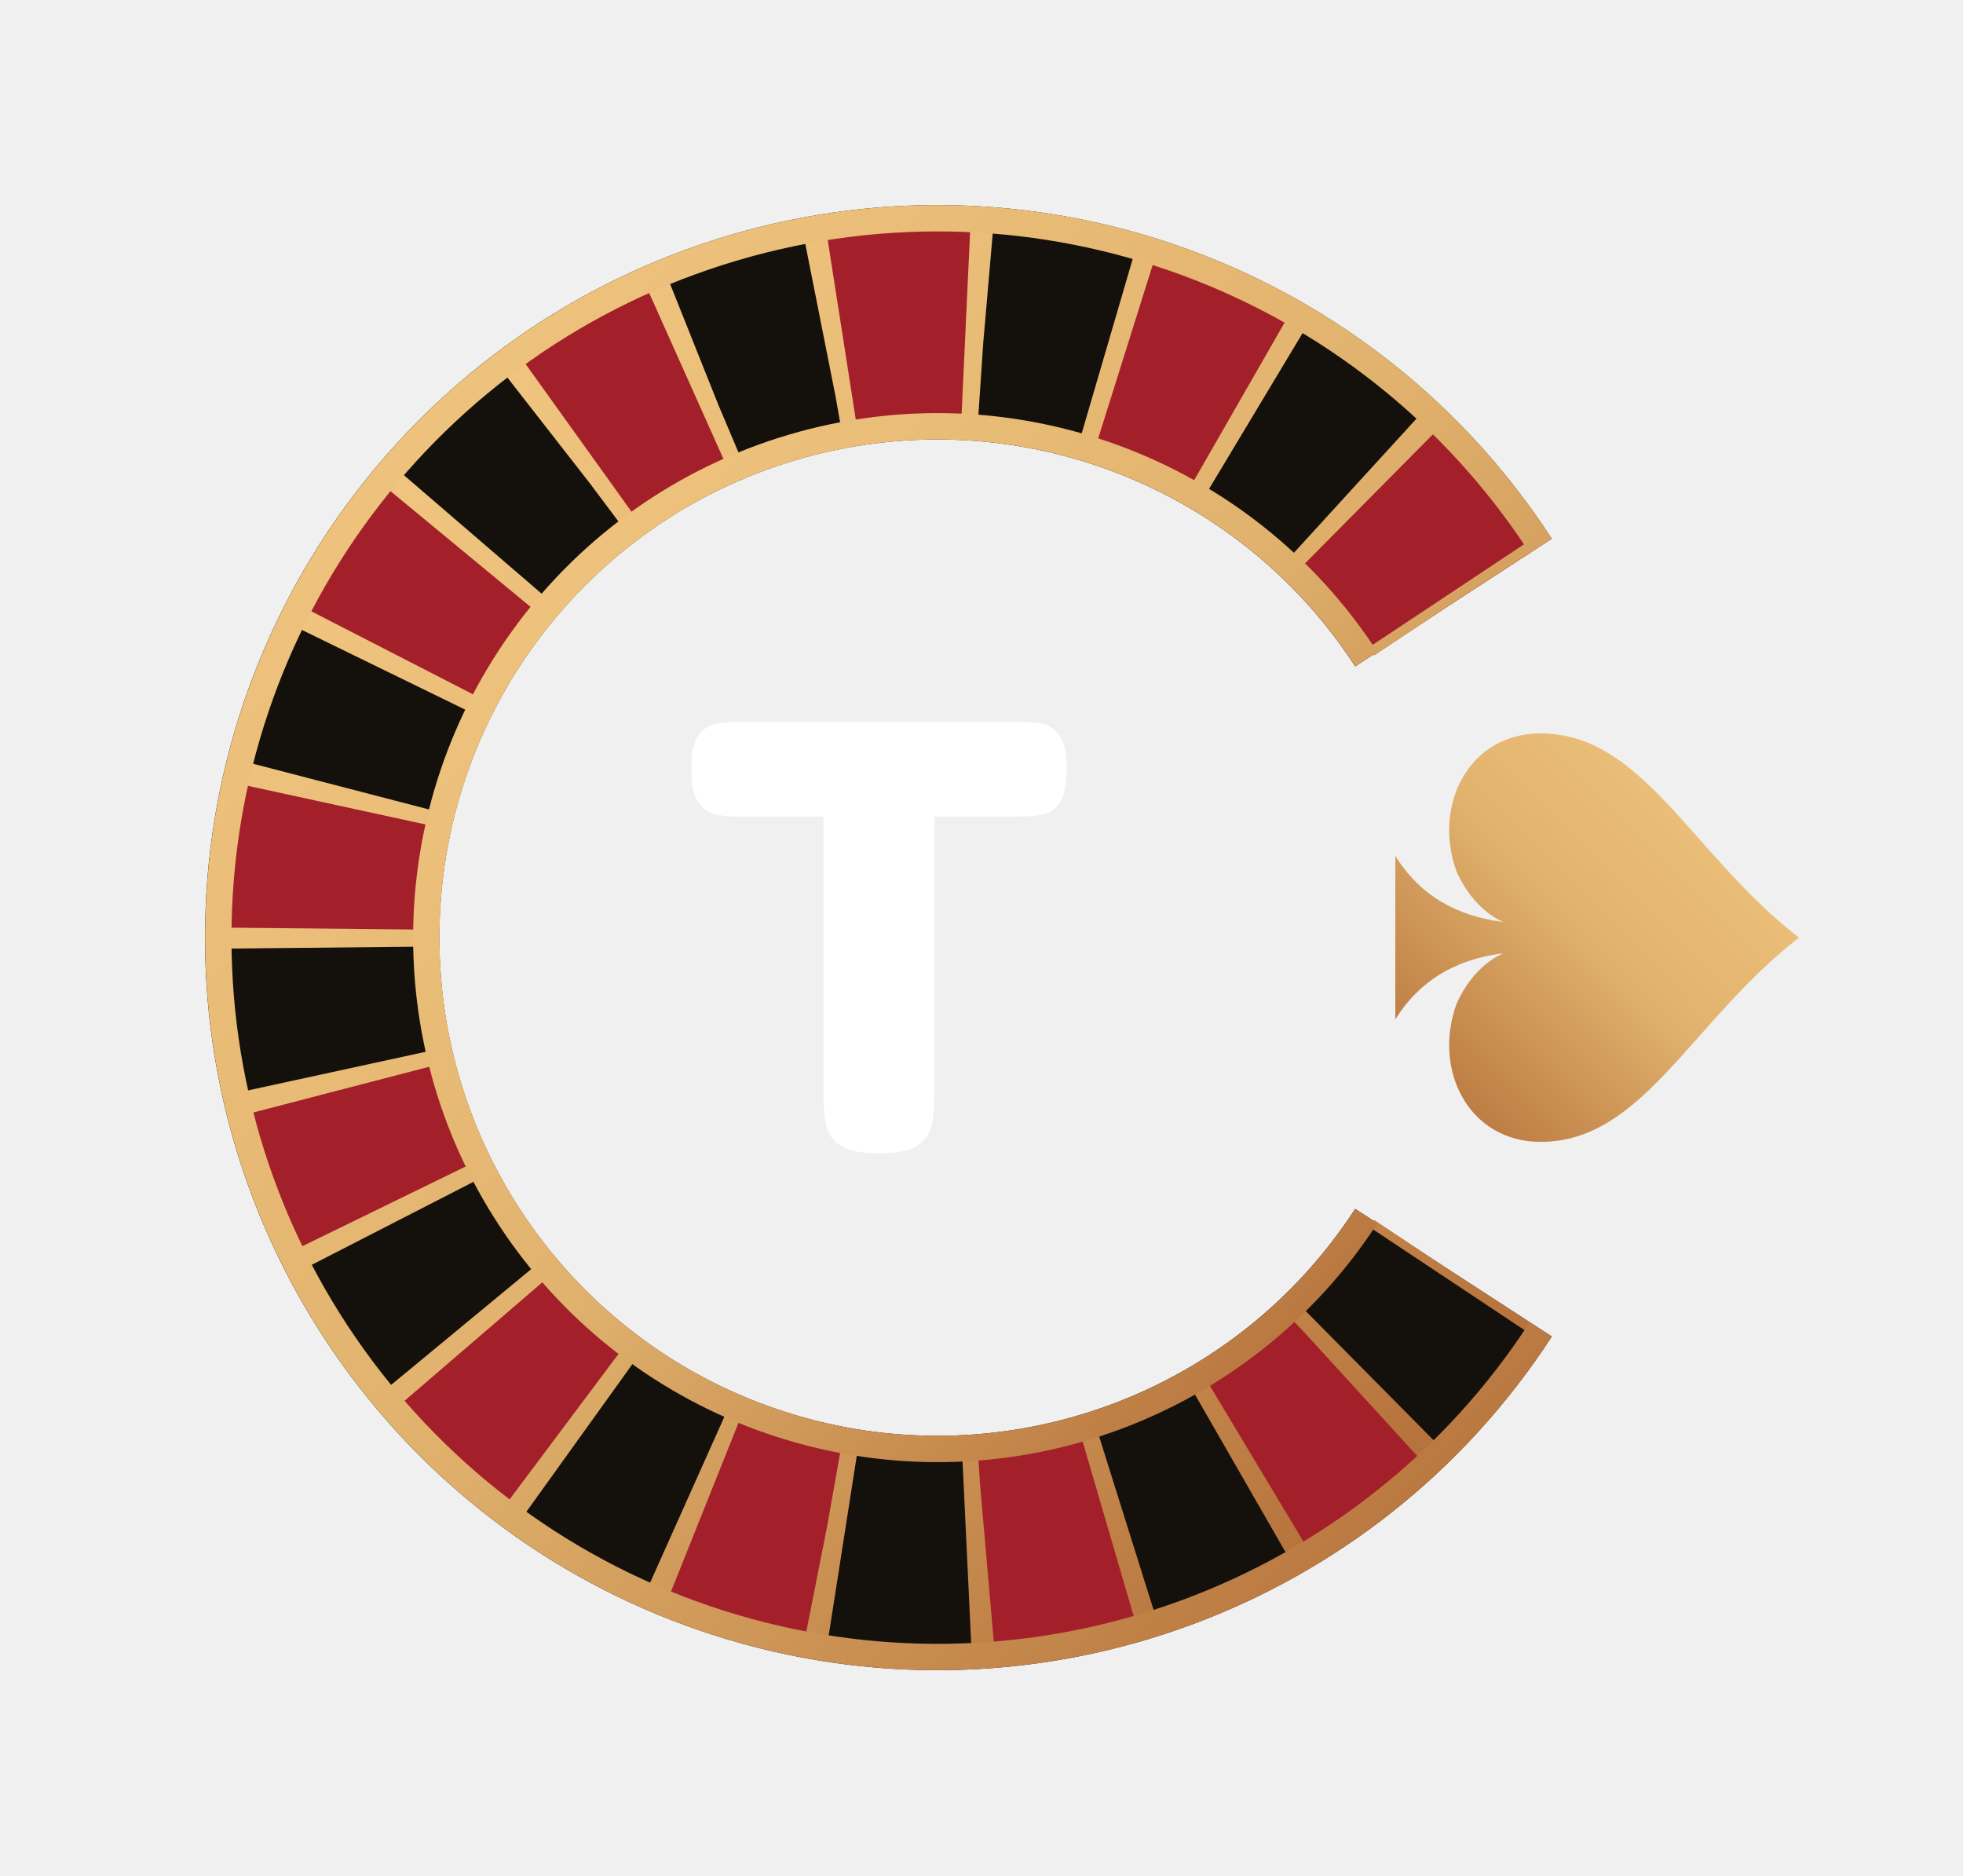
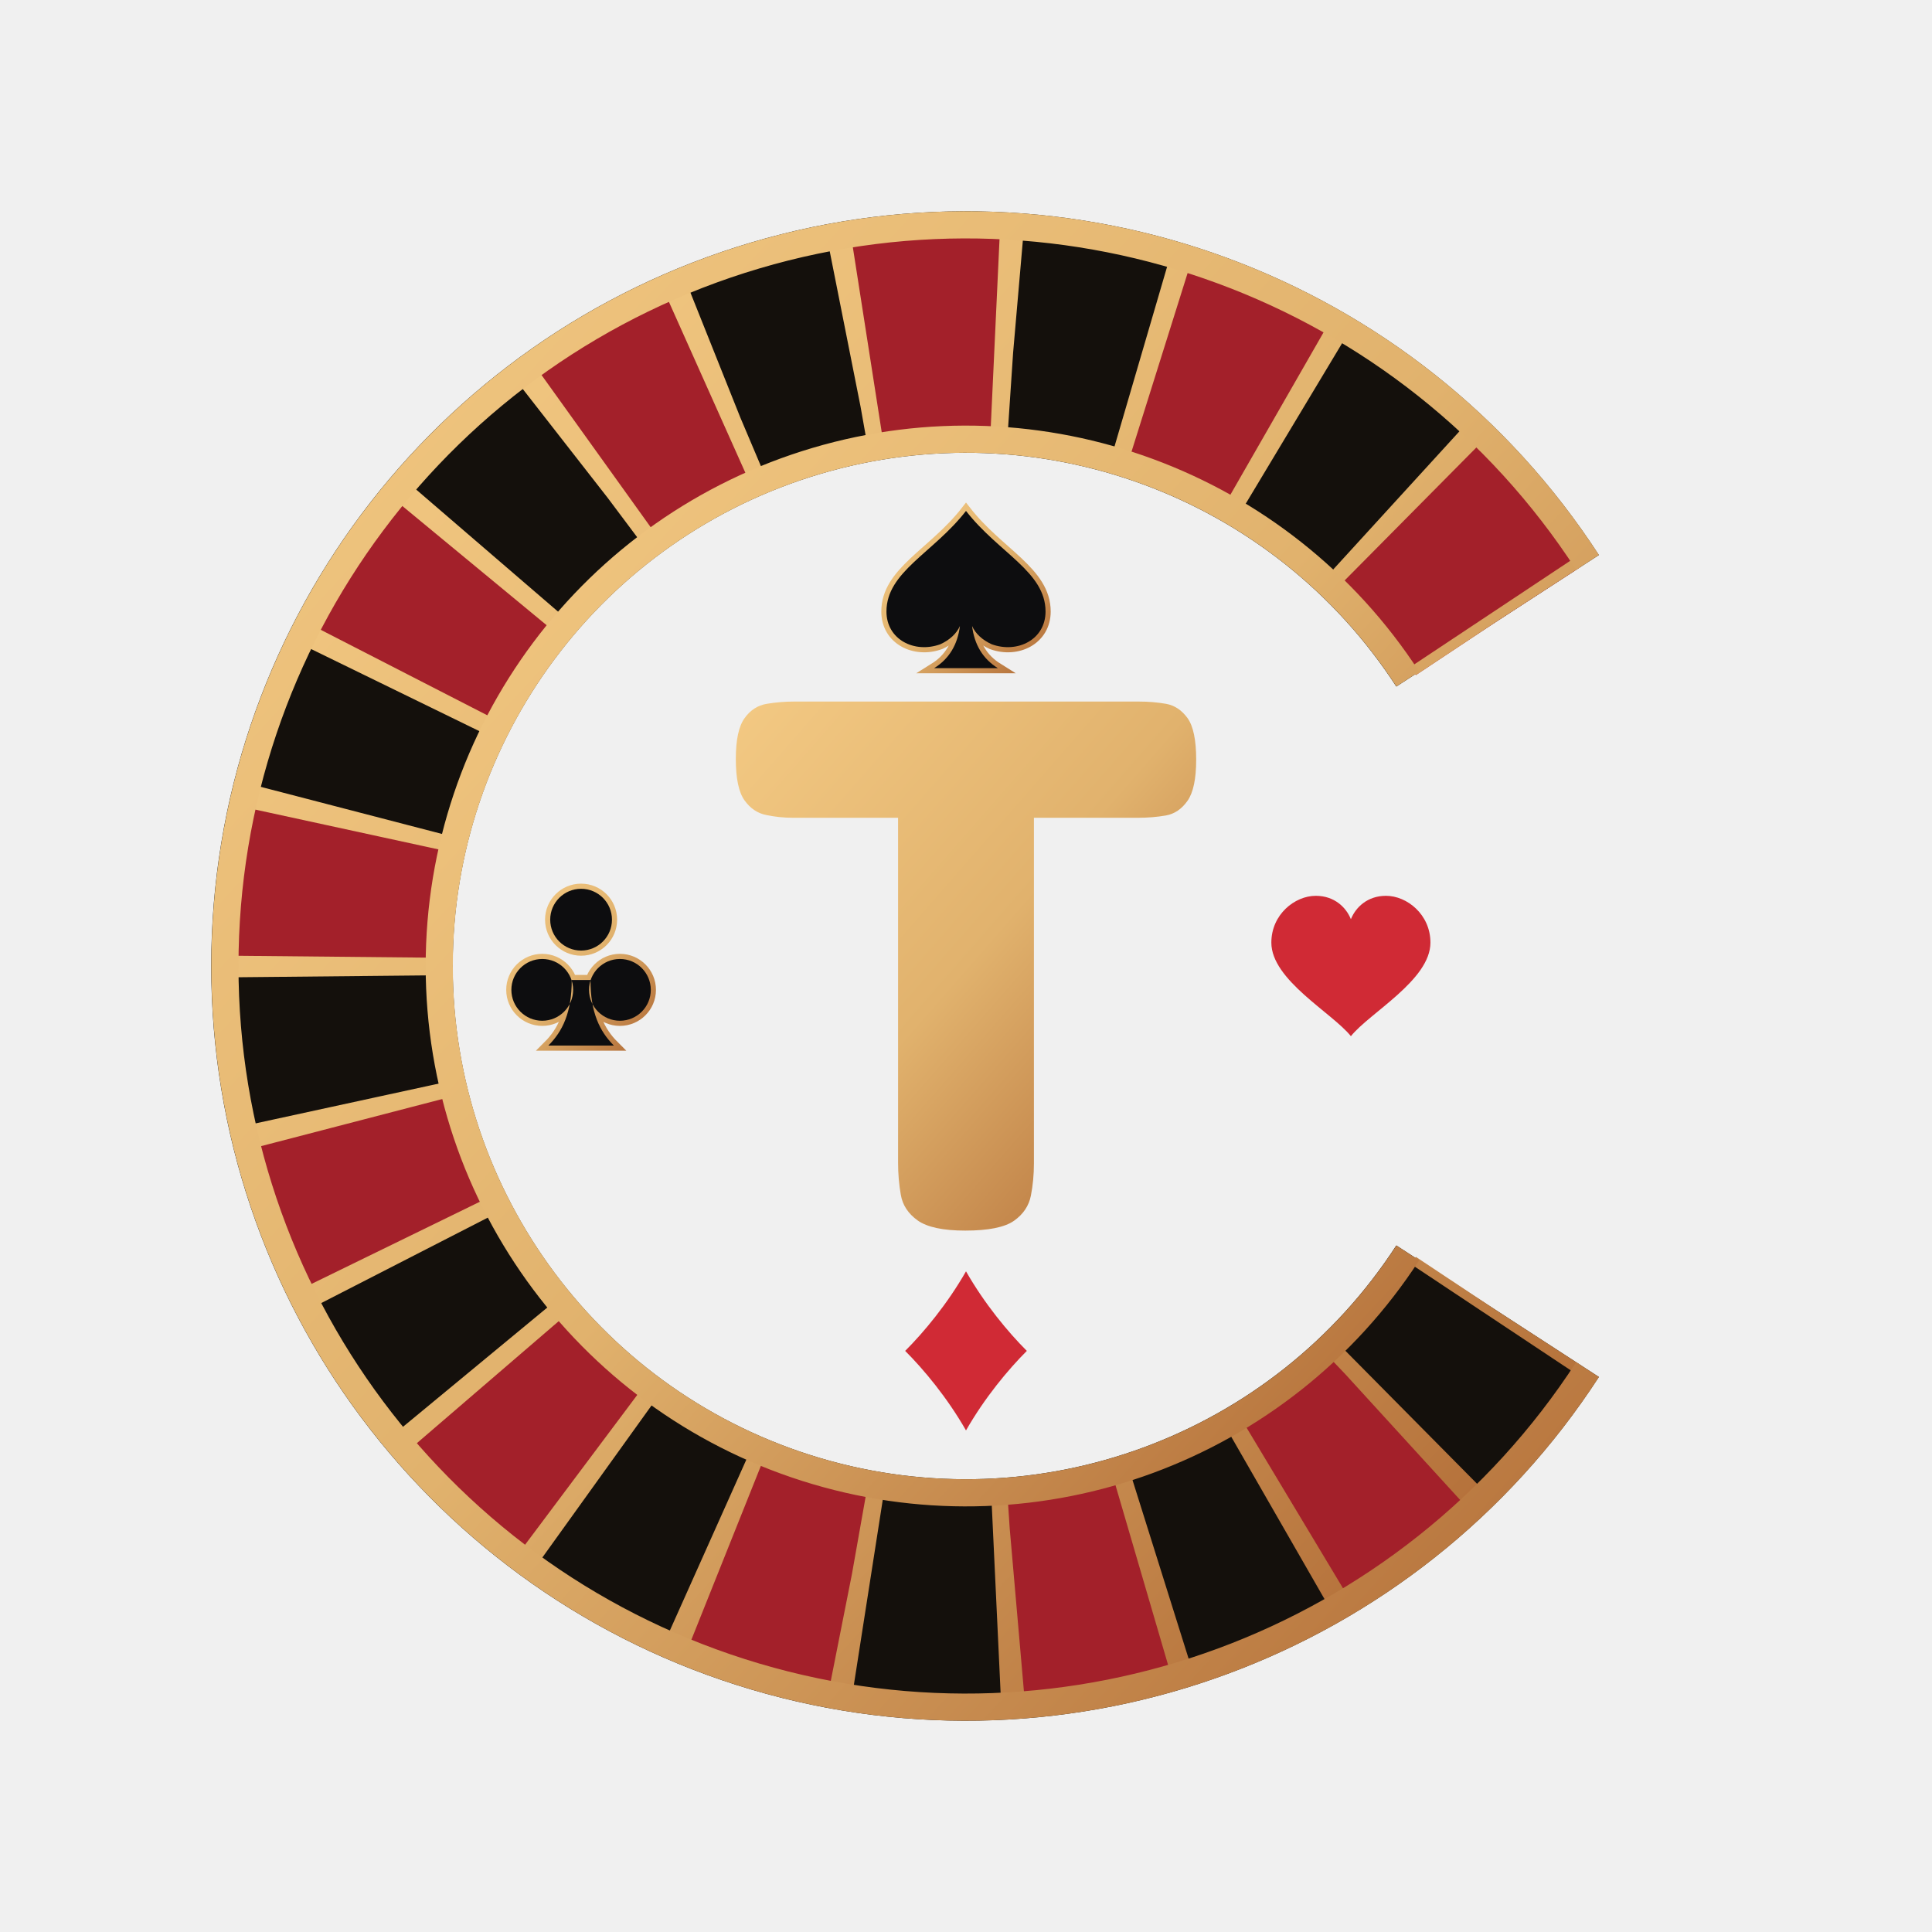
- <svg xmlns="http://www.w3.org/2000/svg" viewBox="0 0 134 128">
+ <svg xmlns="http://www.w3.org/2000/svg" viewBox="0 0 128 128">
  <defs>
    <linearGradient id="g" x1="0" y1="0" x2="1" y2="1">
      <stop offset="0" stop-color="#f3c983" />
      <stop offset=".5" stop-color="#e1b26d" />
      <stop offset="1" stop-color="#b06a35" />
    </linearGradient>
  </defs>
  <path d="M99.22 41.13 A42 42 0 1 0 99.22 86.87" fill="none" stroke="#14100c" stroke-width="16" />
  <path d="M99.22 41.13 A42 42 0 1 0 99.22 86.87" fill="none" stroke="#a3202a" stroke-width="13" stroke-dasharray="9.80 9.80" />
  <path d="M99.22 41.13 A42 42 0 1 0 99.22 86.87" fill="none" stroke="url(#g)" stroke-width="13" stroke-dasharray="1.3 8.50" stroke-dashoffset="0.65" />
  <path d="M105.18 37.26 A49.1 49.1 0 1 0 105.18 90.74" fill="none" stroke="url(#g)" stroke-width="1.8" />
  <path d="M93.27 44.99 A34.9 34.9 0 1 0 93.27 83.01" fill="none" stroke="url(#g)" stroke-width="1.8" />
-   <path d="M3.86-29.06L23.06-29.06Q23.86-29.06 24.57-28.94Q25.28-28.81 25.77-28.14Q26.25-27.47 26.25-25.83Q26.25-24.23 25.77-23.54Q25.28-22.85 24.55-22.72Q23.81-22.60 23.02-22.60L17.22-22.60L17.22-3.36Q17.22-2.44 17.05-1.58Q16.88-0.71 16.11-0.17Q15.33 0.38 13.40 0.38Q11.55 0.38 10.75-0.19Q9.95-0.76 9.81-1.62Q9.66-2.48 9.66-3.40L9.66-22.60L3.82-22.60Q3.07-22.60 2.33-22.74Q1.60-22.89 1.11-23.56Q0.63-24.23 0.63-25.87Q0.63-27.47 1.11-28.14Q1.60-28.81 2.35-28.94Q3.11-29.06 3.86-29.06" transform="translate(46.56 78.34)" fill="#fff" />
-   <path d="M0 -15 C7 -6 17 -2 17 6.5 C17 12.5 11 15.5 5.5 13.5 C3.5 12.6 2 11.2 1.3 9.6 C1.8 13.6 3.6 16.6 6.8 18.6 L-6.8 18.6 C-3.6 16.6 -1.8 13.6 -1.3 9.6 C-2 11.2 -3.5 12.6 -5.5 13.5 C-11 15.5 -17 12.5 -17 6.5 C-17 -2 -7 -6 0 -15 Z" transform="translate(110.5 64) rotate(90) scale(0.82)" fill="url(#g)" />
+   <path d="M4.60-34.60L27.45-34.60Q28.40-34.60 29.25-34.45Q30.10-34.30 30.68-33.50Q31.25-32.70 31.25-30.75Q31.25-28.85 30.68-28.03Q30.10-27.20 29.23-27.05Q28.35-26.90 27.40-26.90L20.50-26.90L20.50-4Q20.50-2.90 20.30-1.87Q20.10-0.85 19.18-0.20Q18.25 0.45 15.95 0.45Q13.75 0.45 12.80-0.22Q11.85-0.90 11.68-1.93Q11.50-2.95 11.50-4.05L11.50-26.90L4.55-26.90Q3.65-26.90 2.78-27.08Q1.90-27.25 1.33-28.05Q0.75-28.85 0.75-30.80Q0.75-32.70 1.33-33.50Q1.90-34.30 2.80-34.45Q3.70-34.60 4.60-34.60" transform="translate(48.00 81.08)" fill="url(#g)" />
+   <path d="M0 -15 C7 -6 17 -2 17 6.5 C17 12.5 11 15.5 5.5 13.5 C3.5 12.6 2 11.2 1.3 9.6 C1.8 13.6 3.6 16.6 6.8 18.6 L-6.8 18.6 C-3.6 16.6 -1.8 13.6 -1.3 9.6 C-2 11.2 -3.5 12.6 -5.5 13.5 C-11 15.5 -17 12.5 -17 6.5 C-17 -2 -7 -6 0 -15 Z" transform="translate(64.0 38.5) scale(0.31)" fill="#0d0d0f" stroke="url(#g)" stroke-width="2.2" paint-order="stroke" />
+   <path d="M0 15 C-4 10 -17 3 -17 -5 C-17 -11 -12 -15 -7.5 -15 C-3.5 -15 -1 -12.5 0 -10 C1 -12.5 3.5 -15 7.5 -15 C12 -15 17 -11 17 -5 C17 3 4 10 0 15 Z" transform="translate(89.5 64.0) scale(0.31)" fill="#d02a35" />
+   <path d="M0 -17 C4 -10 9 -4 13 0 C9 4 4 10 0 17 C-4 10 -9 4 -13 0 C-9 -4 -4 -10 0 -17 Z" transform="translate(64.0 89.5) scale(0.31)" fill="#d02a35" />
+   <path d="M0 -16.5 a6.6 6.6 0 1 1 -0.01 0 Z M-8.3 -1.5 a6.6 6.6 0 1 1 -0.01 0 Z M8.3 -1.5 a6.6 6.6 0 1 1 -0.01 0 Z M-2 3 C-2 10 -4 14 -7 17 L7 17 C4 14 2 10 2 3 Z" transform="translate(38.5 64.0) scale(0.31)" fill="#0d0d0f" stroke="url(#g)" stroke-width="2.2" paint-order="stroke" />
</svg>
